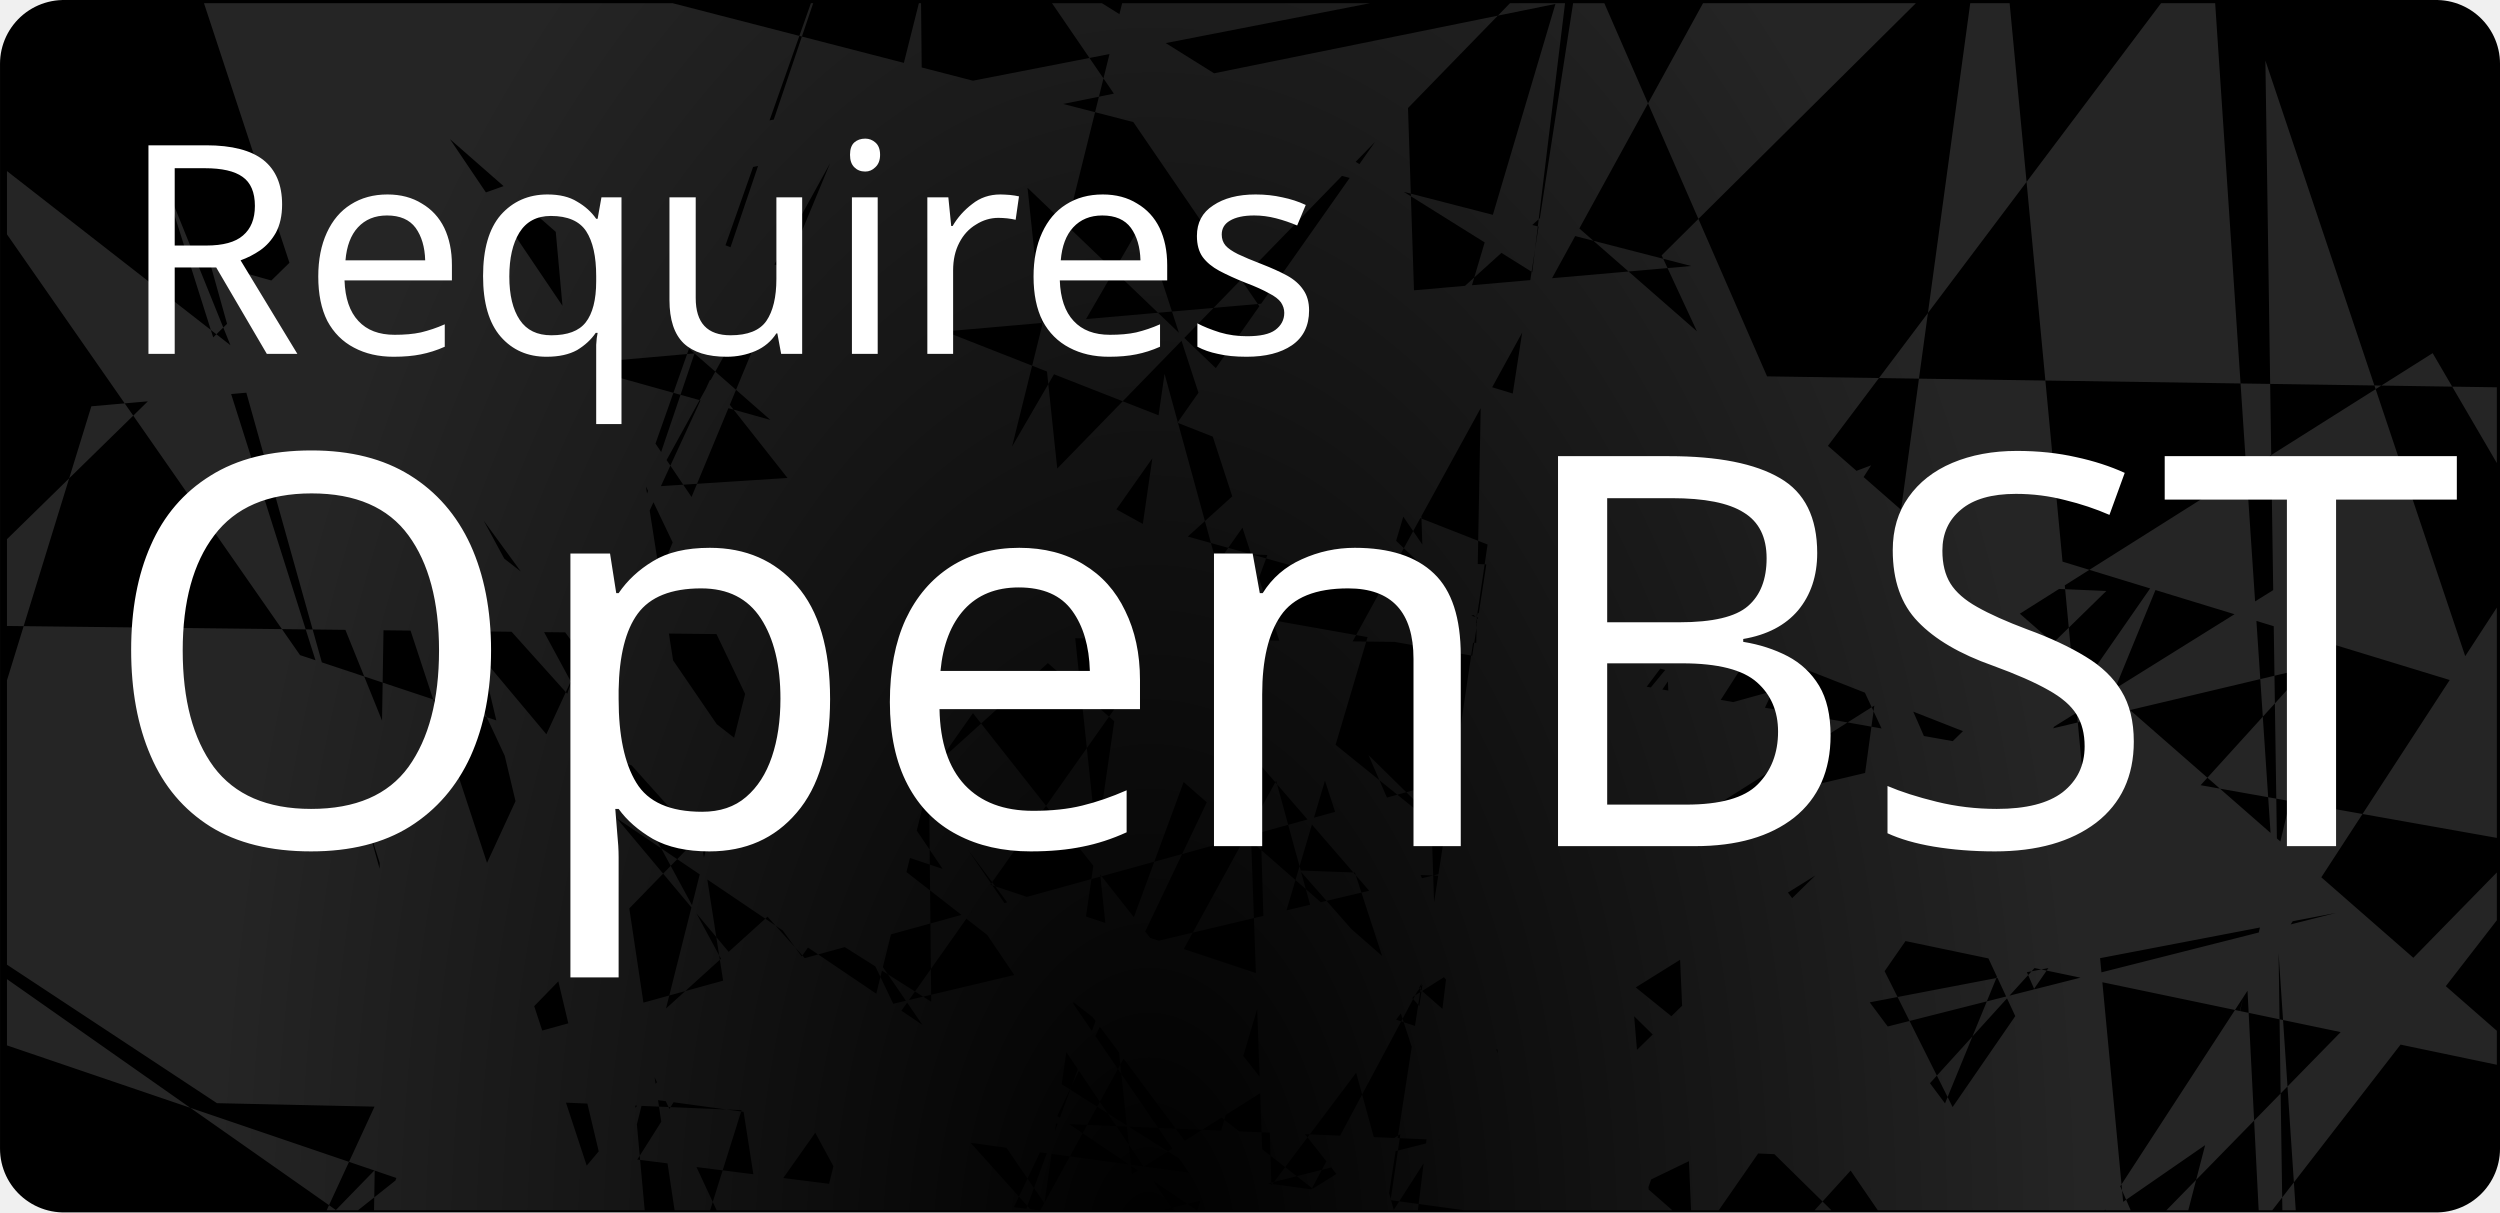
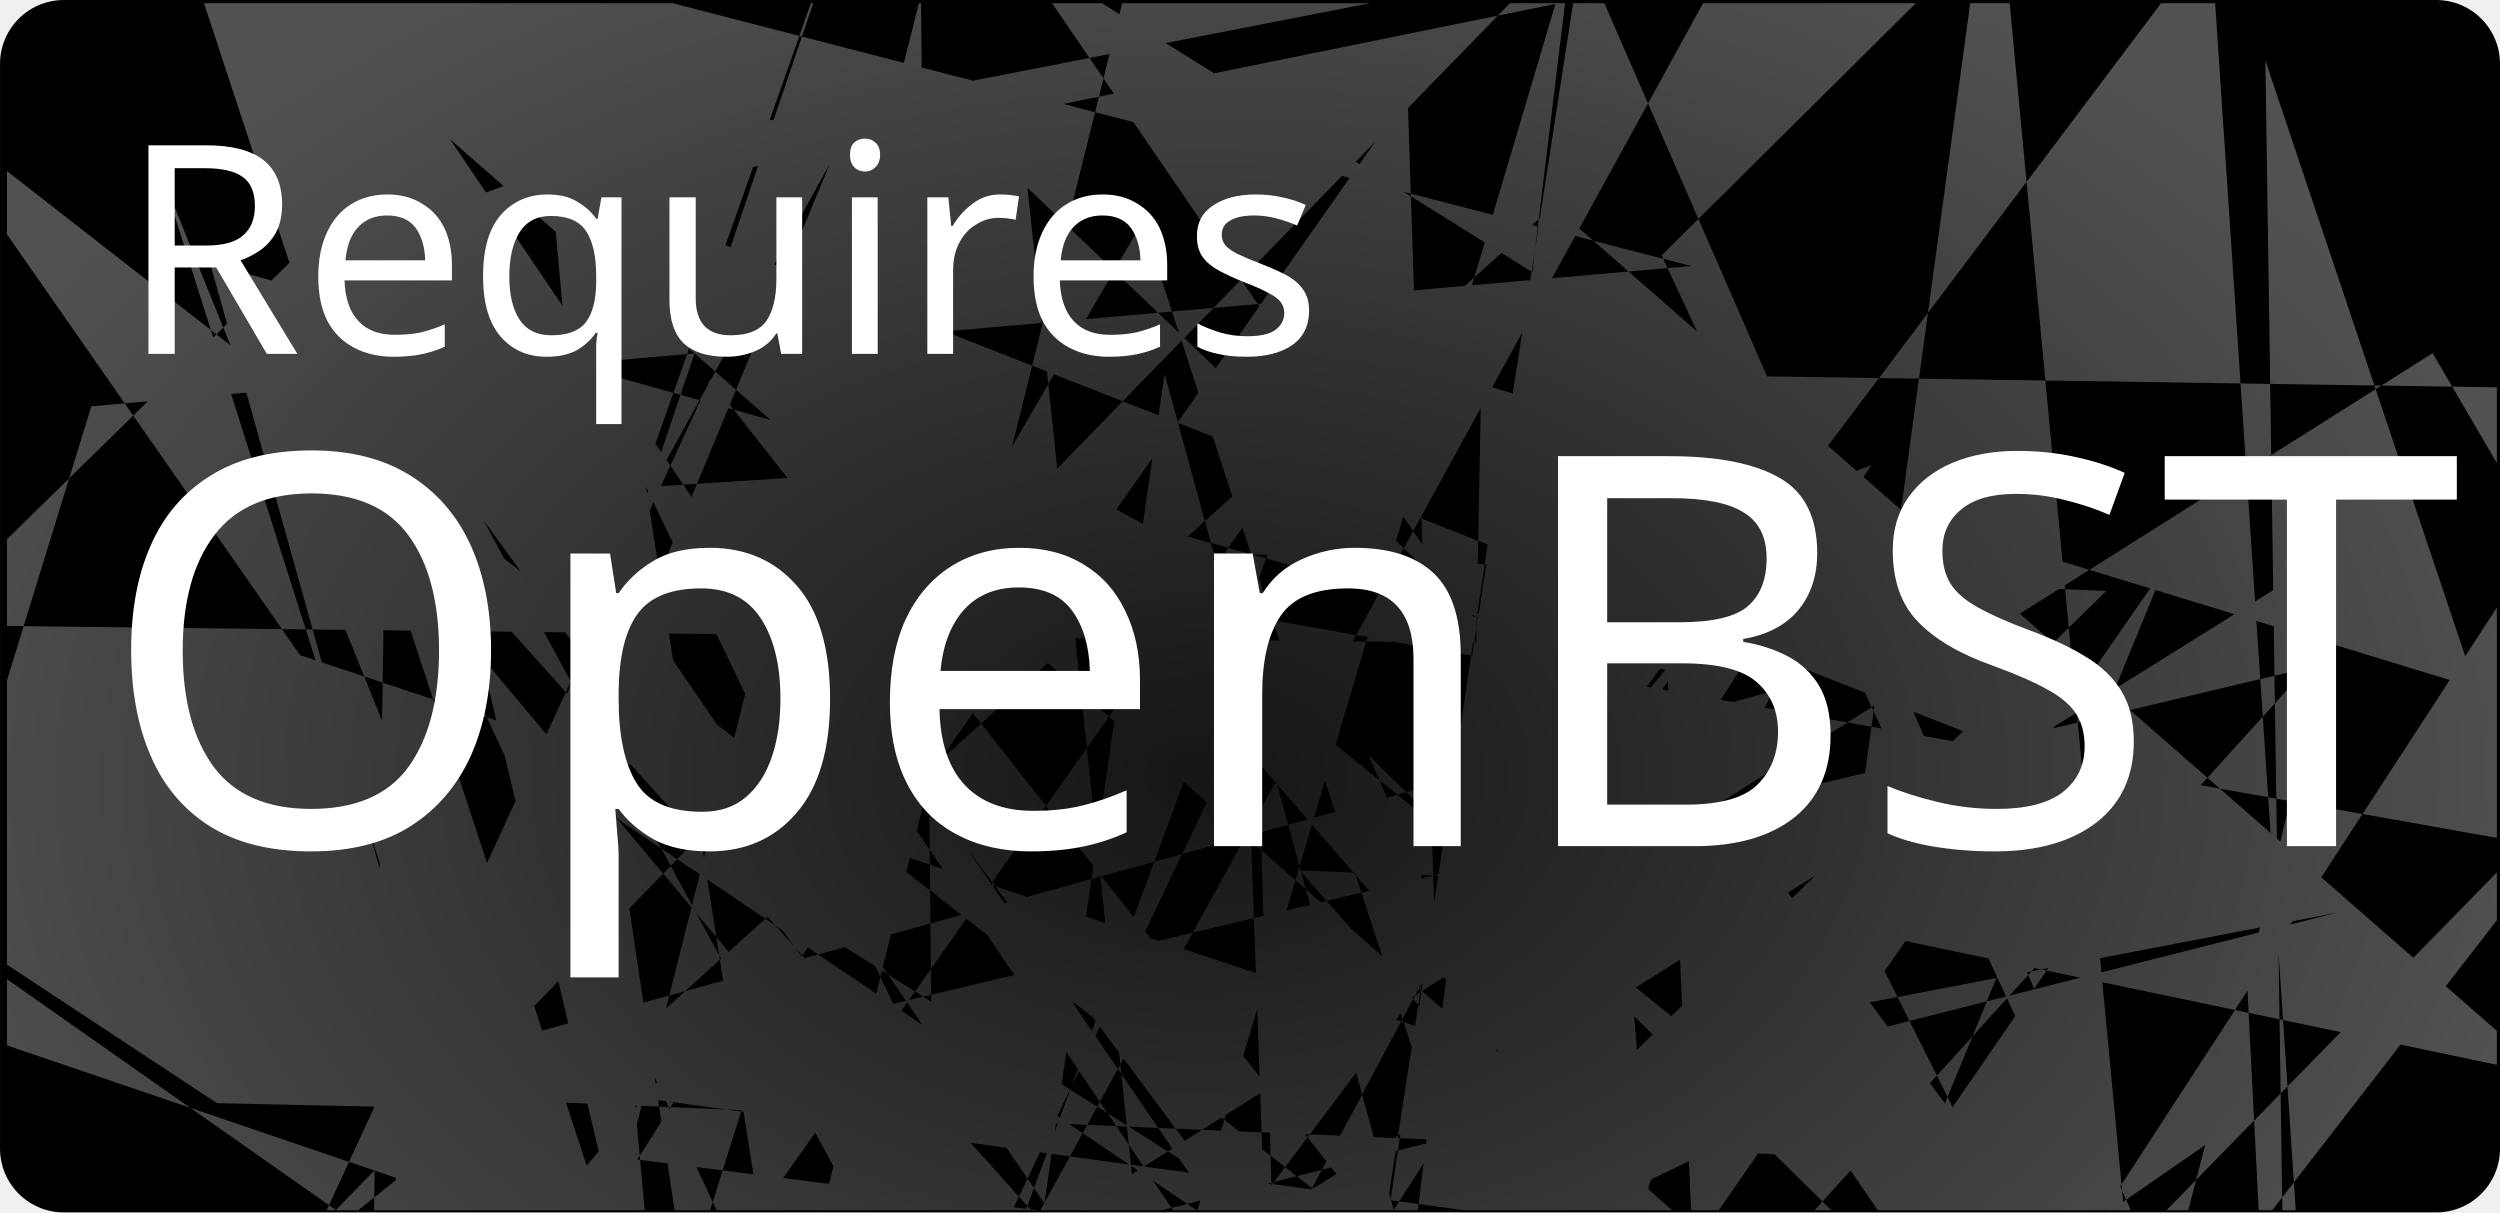
<svg xmlns="http://www.w3.org/2000/svg" xmlns:xlink="http://www.w3.org/1999/xlink" width="289.965" height="140.624" viewBox="0 0 81.835 39.687" id="svg3416" version="1.1">
  <defs id="defs3">
    <linearGradient id="linearGradient4255">
-       <stop style="stop-color:#000000;stop-opacity:1" offset="0" id="stop4257" />
-       <stop style="stop-color:#252525;stop-opacity:1" offset="1" id="stop4259" />
+       <stop style="stop-color:#151515;stop-opacity:1" offset="0" id="stop4257" />
+       <stop style="stop-color:#515151;stop-opacity:1" offset="1" id="stop4259" />
    </linearGradient>
-     <radialGradient xlink:href="#linearGradient4255" id="radialGradient4261" cx="39.319" cy="51.281" fx="39.319" fy="51.281" r="29.279" gradientTransform="matrix(0.9999595,0.00899657,-0.01497975,1.664984,0.824342,-34.26859)" gradientUnits="userSpaceOnUse" />
+     <radialGradient xlink:href="#linearGradient4255" id="radialGradient4261" cx="40.8" cy="43.831" fx="40.8" fy="43.831" r="29.279" gradientTransform="matrix(1.450888,-0.01810546,0.01392852,0.93267,-18.77848,-2.92076)" gradientUnits="userSpaceOnUse" />
    <clipPath clipPathUnits="userSpaceOnUse" id="clipPath4309">
      <rect style="fill:#000000;fill-opacity:1;stroke:#000000;stroke-width:4.177;stroke-linecap:round;stroke-linejoin:round;stroke-miterlimit:4;stroke-dasharray:none;stroke-opacity:1" id="rect4311" width="77.658" height="35.51" x="3.784" y="14.52" />
    </clipPath>
  </defs>
  <g id="layer1" transform="translate(-1.695194,-12.43146)">
    <rect style="fill:#000000;fill-opacity:1;stroke:#000000;stroke-width:4.177;stroke-linecap:round;stroke-linejoin:round;stroke-miterlimit:4;stroke-dasharray:none;stroke-opacity:1" id="rect4227" width="77.658" height="35.51" x="3.784" y="14.52" />
    <path style="fill:url(#radialGradient4261);fill-opacity:1;stroke:none;stroke-width:4.177;stroke-linecap:butt;stroke-linejoin:round;stroke-miterlimit:4;stroke-dasharray:none;stroke-opacity:1" id="path4253" d="M 29.911,44.295 12.737,22.095 21.958,19.001 67.492,10.62 55.392,21.939 80.2,72.276 27.106,40.613 39.205,20.943 49.832,51.686 23.444,48.539 27.746,42.128 13.13,58.507 30.653,9.724 11.706,60.366 51.093,52.816 75.034,60.871 53.49,14.272 14.103,21.821 33.618,55.8 76.916,30.347 72.459,48.039 33.558,73.42 52.584,12.939 45.789,65.51 71.085,31.116 52.056,74.895 85.869,25.883 56.506,25.468 35.216,12.918 76.821,70.28 61.746,41.864 83.034,46.064 52.018,20.482 21.561,46.465 91.078,55.419 46.678,81 36.144,50.591 79.44,24.816 89.061,40.353 28.243,30.154 69.262,31.812 14.032,82.744 32.291,14.277 32.738,55.658 57.009,13.961 38.827,13.527 22.616,75.124 72.519,12.578 75.72,57.804 86.623,75.054 56.188,62.917 54.151,40 45.978,57.399 76.414,77.887 81.168,81.204 43.887,59.537 74.911,60.133 74.223,16.208 80.789,34.667 49.763,25.72 48.581,84.752 50.145,52.144 70.58,90.211 33.746,39.409 66.762,81.221 46.249,36.639 83.192,70.9 50.176,29.088 40.388,91.502 86.991,34.741 30.024,89.675 39.889,25.425 56.241,81.69 33.726,67.363 89.071,88.774 31.255,73.237 61.926,28.116 48.044,33.043 57.733,86.523 31.127,91.036 21.324,29.39 41.522,57.245 20.68,78.817 80.003,87.422 53.679,63.659 33.133,80.979 71.495,85.725 63.867,68.761 26.402,82.093 82.84,76.703 81.506,63.237 21.474,89.988 55.387,30.151 58.042,87.308 79.765,50.151 49.841,62.865 56.69,44.853 76.432,41.282 17.282,55.414 29.066,57.489 18.985,76.844 78.133,54.362 59.505,94.948 73.653,43.337 75.63,80.022 22.907,74.246 42.157,36.147 77.58,74.758 54.217,70.063 39.033,67.554 15.261,94.879 42.613,60.802 16.973,31.935 40.746,80.027 71.477,71.262 25.844,57.686 10.407,73.099 13.629,55.526 34.664,95.304 50.178,78.056 2.87,92.003 64.141,93.019 57.961,64.168 25.712,25.598 4.594,68.752 14.916,55.161 18.229,99.559 43.336,84.699 1.626,96.344 39.701,88.471 42.324,98.309 8.619,19.597 31.658,88.184 29.035,78.347 38.537,54.041 0.256,86.139 44.602,26.9 35.101,51.205 23.713,28.738 28.888,59.989 7.706,88.065 53.047,75.845 -6.859,36.185 10.334,46.88 17.498,47.028 10.121,22.175 55.504,34.135 48.342,42.338 47.469,17.24 27.906,43.455 19.143,69.756 24.081,54.248 20.744,19.624 70.896,38.197 59.792,53.392 17.599,18.518 45.229,57.119 60.477,83.249 30.724,52.494 44.559,56.934 8.147,70.371 41.967,68.87 58.23,73.656 17.983,31.395 23.592,53.662 8.572,10.634 56.315,22.252 6.416,26.379 -2.645,54.131 25.03,50.864 27.519,69.354 2.626,67.941 -0.581,43.778 68.282,65.895 44.105,40.034 51.38,40.292 56.355,33.41 1.05,32.812 15.765,19.231 14.933,67.437 57.928,47.817 12.925,33.699 0.778,17.25 74.664,71.558 21.376,37.59 29.456,19.23 23.899,28.745 35.723,28.025 42.298,31.446 43.79,70.889 18.227,47.411 11.652,52.341 53.003,12.251 44.536,63.903 58.854,34.76 13.515,46.555 61.137,48.47 42.752,34.453 43.51,58.463 71.305,64.899 65.743,9.511 60.921,42.81 35.615,19.952 41.099,68.825 54.207,56.216 75.522,34.078 Z" clip-path="url(#clipPath4309)" transform="matrix(1.049521,0,0,1.112711,-2.048175,-3.621409)" />
    <text xml:space="preserve" style="font-style:normal;font-weight:normal;font-size:17.868px;line-height:125%;font-family:sans-serif;letter-spacing:0px;word-spacing:0px;fill:#000000;fill-opacity:1;stroke:none;stroke-width:1px;stroke-linecap:butt;stroke-linejoin:miter;stroke-opacity:1" x="4.894" y="40.127" id="text4231-3">
      <tspan id="tspan4233-6" x="4.894" y="40.127" style="font-style:normal;font-variant:normal;font-weight:normal;font-stretch:normal;font-family:ubuntu;-inkscape-font-specification:ubuntu;fill:#ffffff;fill-opacity:1">OpenBST</tspan>
    </text>
    <text xml:space="preserve" style="font-style:normal;font-weight:normal;font-size:9.564px;line-height:125%;font-family:sans-serif;letter-spacing:0px;word-spacing:0px;fill:#000000;fill-opacity:1;stroke:none;stroke-width:1px;stroke-linecap:butt;stroke-linejoin:miter;stroke-opacity:1" x="5.633" y="24.017" id="text4231">
      <tspan id="tspan4233" x="5.633" y="24.017" style="font-style:normal;font-variant:normal;font-weight:normal;font-stretch:normal;font-family:ubuntu;-inkscape-font-specification:ubuntu;fill:#ffffff;fill-opacity:1">Requires</tspan>
    </text>
  </g>
</svg>
